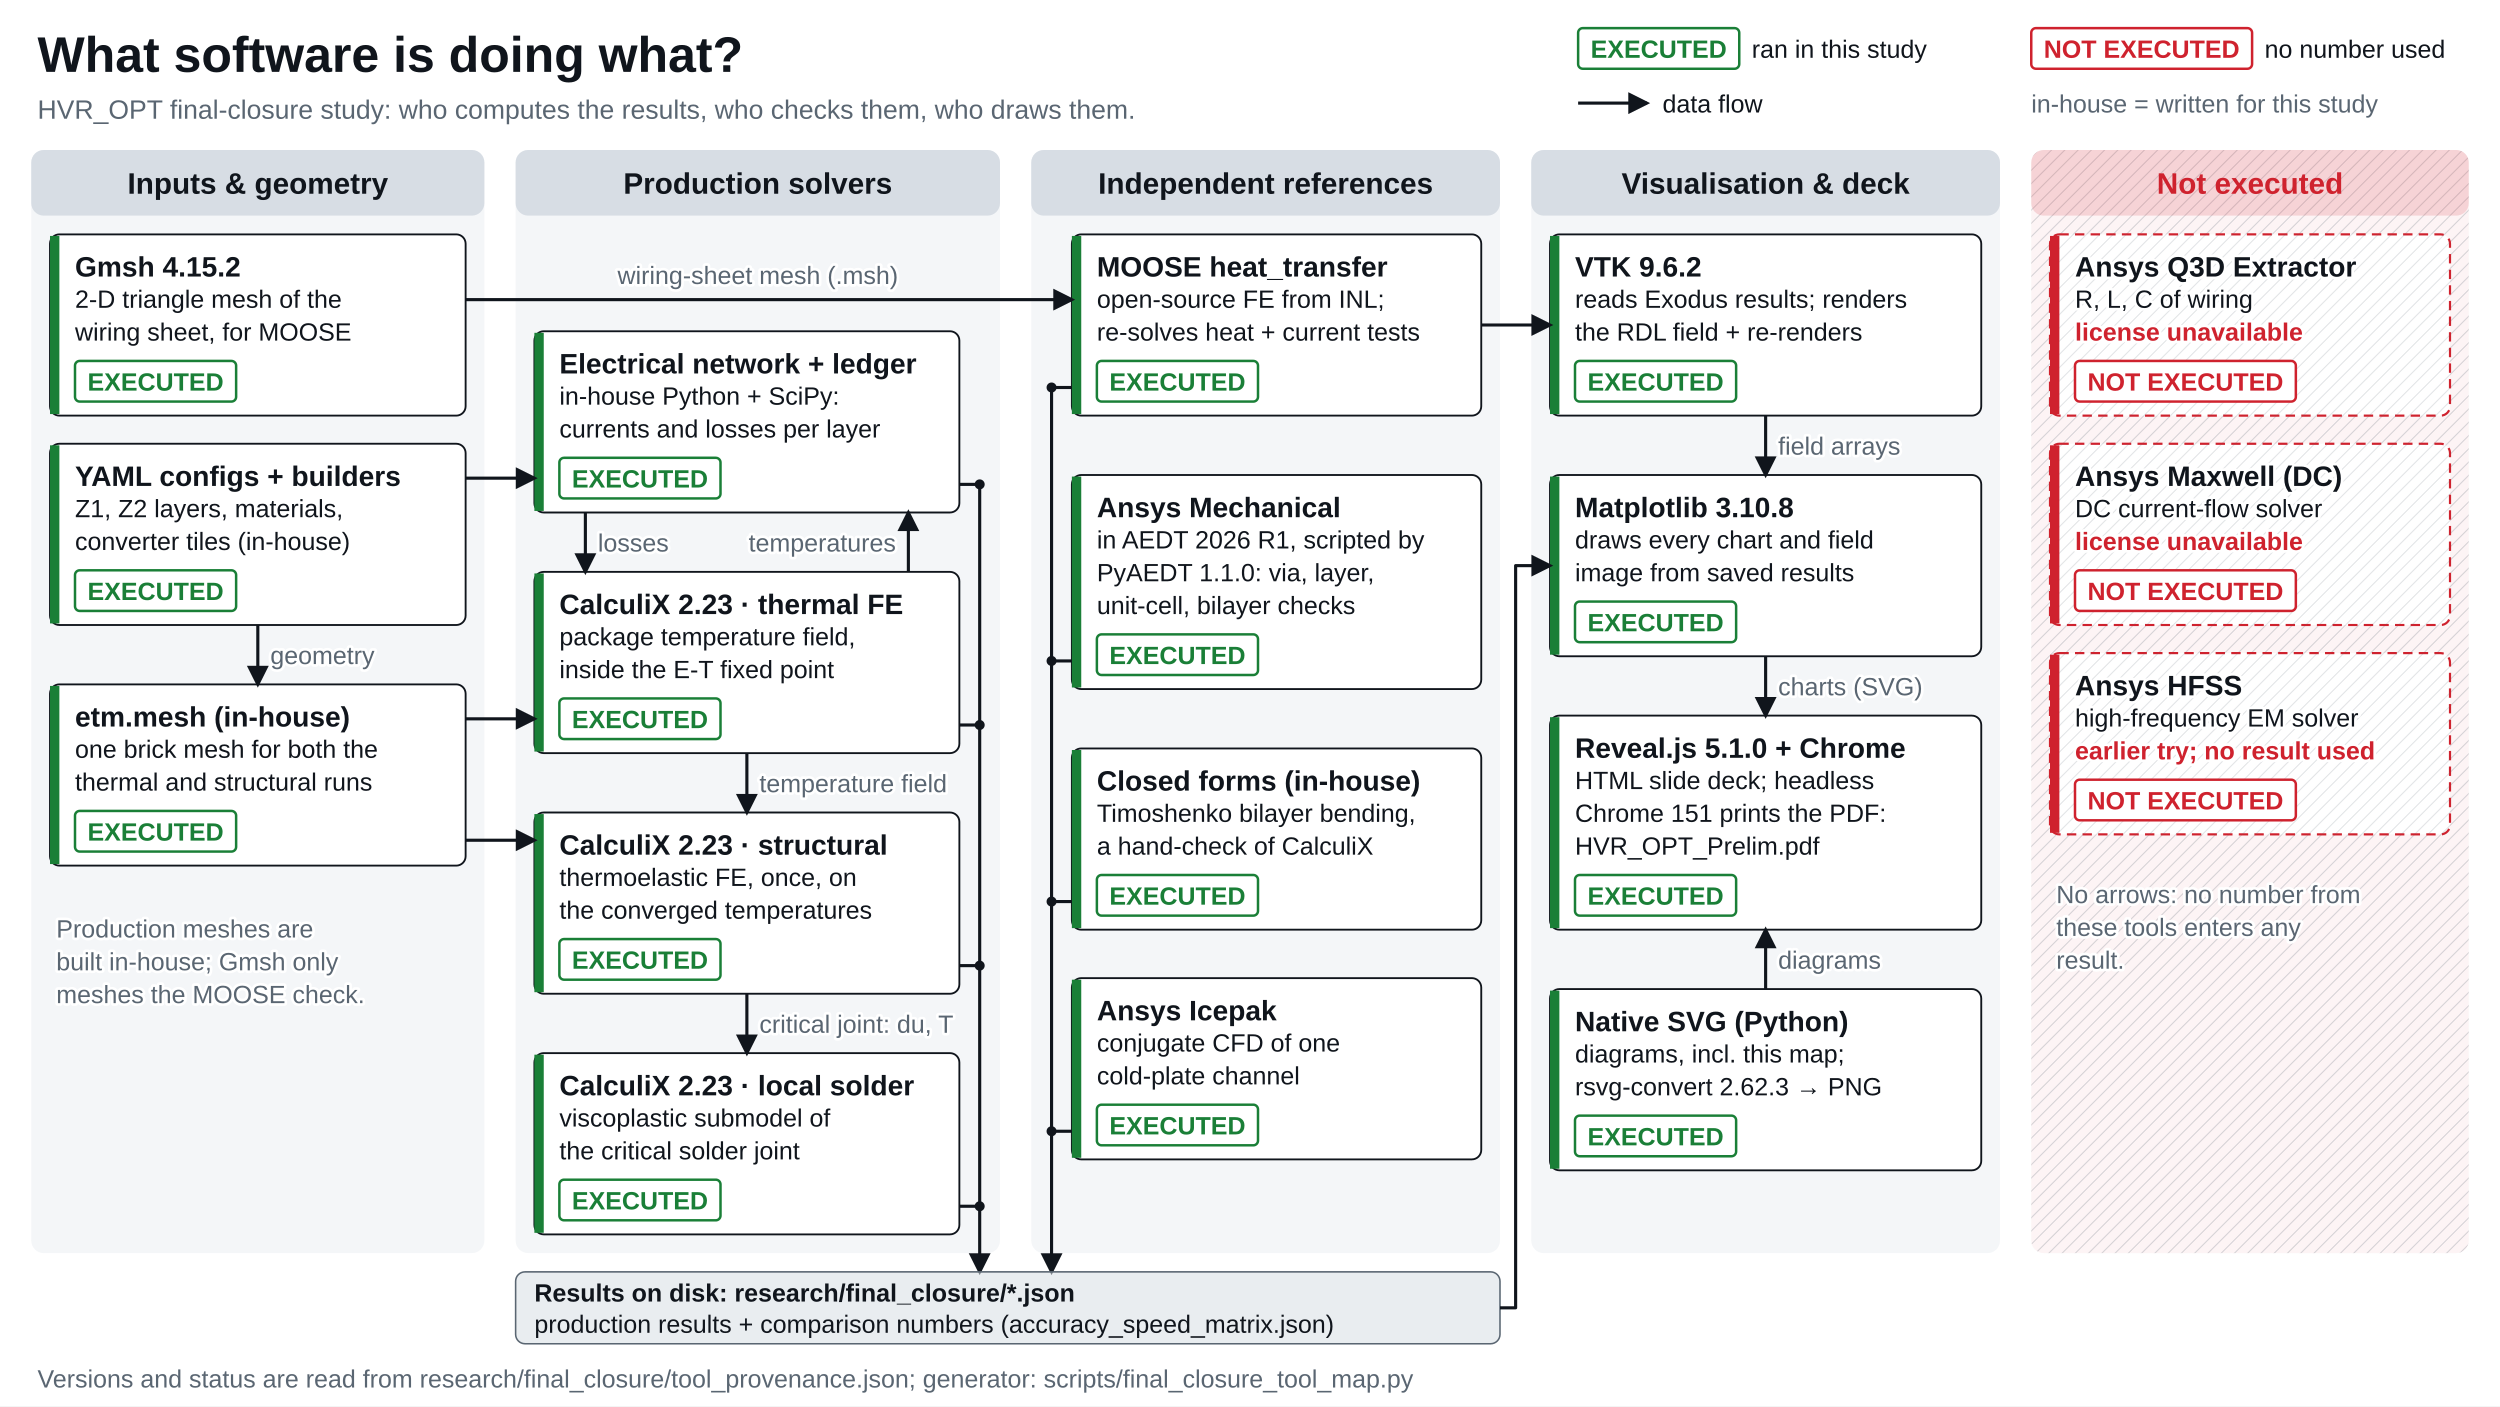
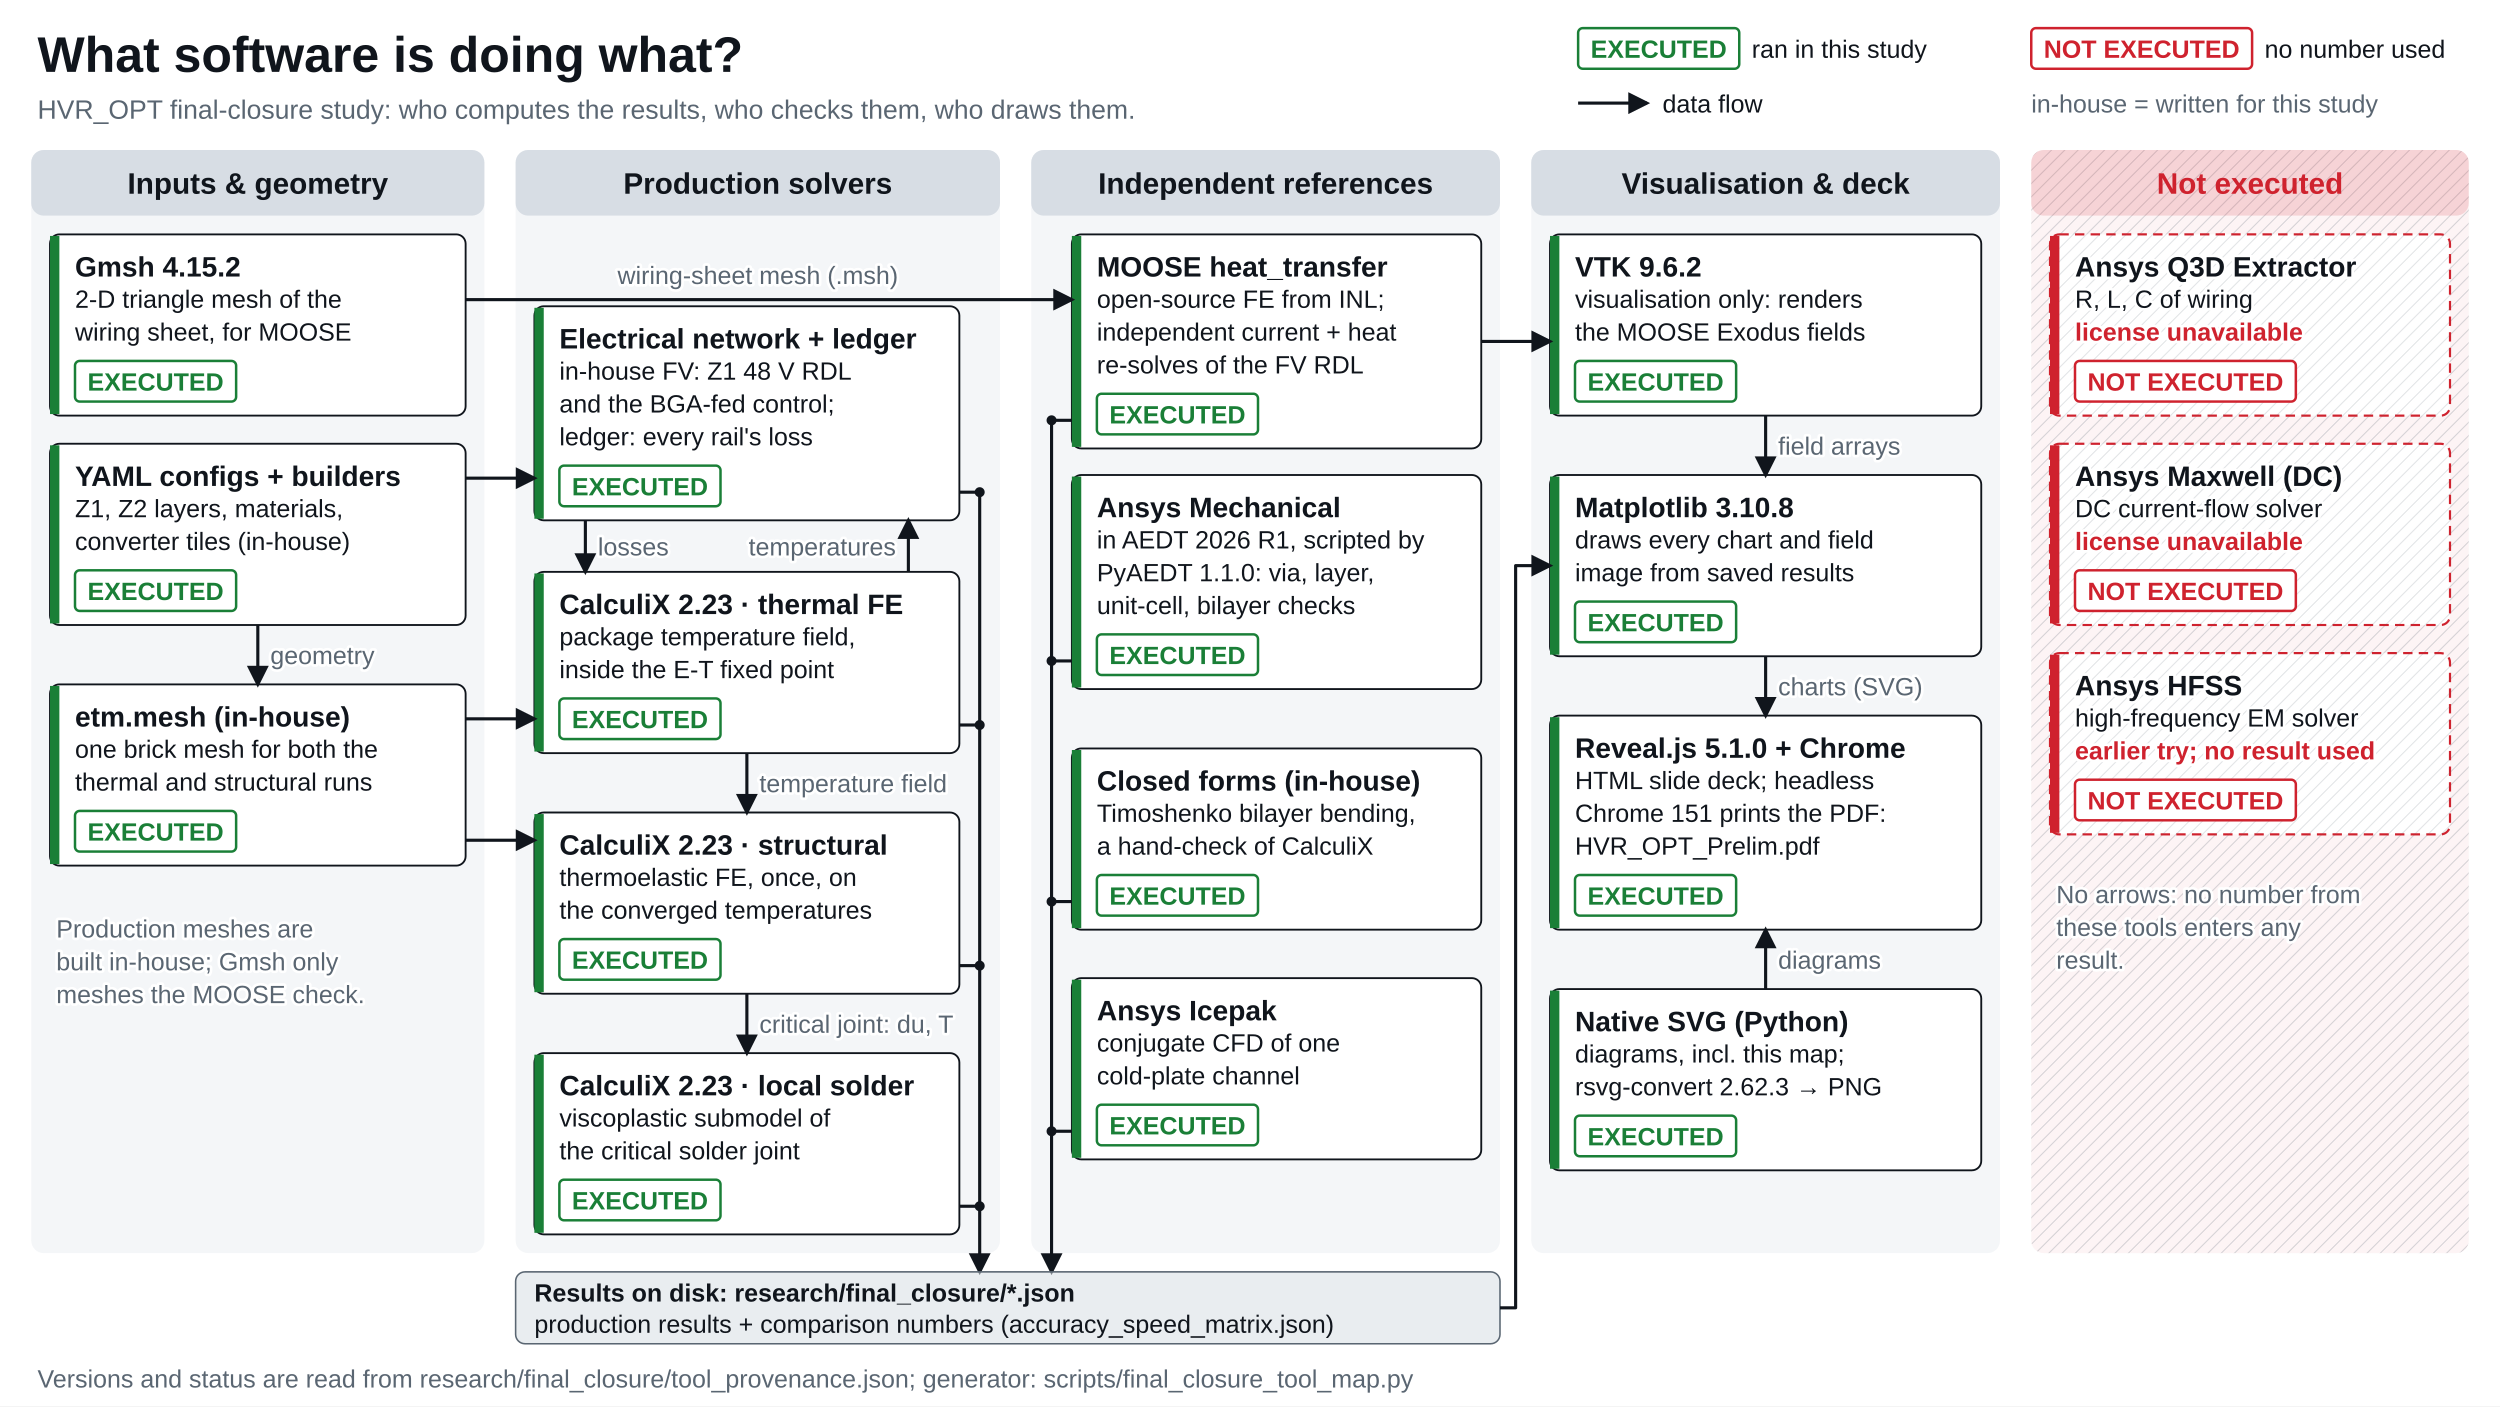
<svg xmlns="http://www.w3.org/2000/svg" width="1600" height="900" viewBox="0 0 1600 900" font-family="'Source Sans 3', 'Segoe UI', Arial, Helvetica, sans-serif">
  <defs>
    <marker id="a48" viewBox="0 0 10 10" refX="8.5" refY="5" markerWidth="7" markerHeight="7" orient="auto">
      <path d="M0,0 L10,5 L0,10 z" fill="#e36209" />
    </marker>
    <marker id="a1v" viewBox="0 0 10 10" refX="8.5" refY="5" markerWidth="7" markerHeight="7" orient="auto">
      <path d="M0,0 L10,5 L0,10 z" fill="#8250df" />
    </marker>
    <marker id="aret" viewBox="0 0 10 10" refX="8.5" refY="5" markerWidth="7" markerHeight="7" orient="auto">
      <path d="M0,0 L10,5 L0,10 z" fill="#3d464f" />
    </marker>
    <marker id="aink" viewBox="0 0 10 10" refX="8.5" refY="5" markerWidth="7" markerHeight="7" orient="auto">
      <path d="M0,0 L10,5 L0,10 z" fill="#10151c" />
    </marker>
    <marker id="amuted" viewBox="0 0 10 10" refX="8.5" refY="5" markerWidth="7" markerHeight="7" orient="auto">
      <path d="M0,0 L10,5 L0,10 z" fill="#5a6672" />
    </marker>
    <pattern id="hatch" width="6" height="6" patternUnits="userSpaceOnUse" patternTransform="rotate(45)">
      <line x1="0" y1="0" x2="0" y2="6" stroke="#5a6672" stroke-width="1" />
    </pattern>
  </defs>
  <rect width="1600" height="900" fill="#ffffff" />
  <g font-family="''Source Sans 3'', ''Segoe UI'', Arial, Helvetica, sans-serif">
    <text x="24.00" y="46.00" font-size="32" text-anchor="start" font-weight="bold" fill="none" stroke="#ffffff" stroke-width="3.5" stroke-linejoin="round">What software is doing what?</text>
    <text x="24.00" y="46.00" font-size="32" text-anchor="start" font-weight="bold" fill="#10151c">What software is doing what?</text>
    <text x="24.00" y="76.00" font-size="17" text-anchor="start" font-weight="normal" fill="none" stroke="#ffffff" stroke-width="3.5" stroke-linejoin="round">HVR_OPT final-closure study: who computes the results, who checks them, who draws them.</text>
    <text x="24.00" y="76.00" font-size="17" text-anchor="start" font-weight="normal" fill="#5a6672">HVR_OPT final-closure study: who computes the results, who checks them, who draws them.</text>
    <rect x="1010.00" y="18.00" width="103.12" height="26.00" fill="#fff" stroke="#1a7f37" stroke-width="1.6" rx="3" />
    <text x="1018.00" y="37.00" font-size="16" text-anchor="start" font-weight="bold" fill="#1a7f37">EXECUTED</text>
    <text x="1121.12" y="37.00" font-size="16" text-anchor="start" font-weight="normal" fill="none" stroke="#ffffff" stroke-width="3.5" stroke-linejoin="round">ran in this study</text>
    <text x="1121.12" y="37.00" font-size="16" text-anchor="start" font-weight="normal" fill="#10151c">ran in this study</text>
    <rect x="1300.00" y="18.00" width="141.34" height="26.00" fill="#fff" stroke="#cf222e" stroke-width="1.6" rx="3" />
    <text x="1308.00" y="37.00" font-size="16" text-anchor="start" font-weight="bold" fill="#cf222e">NOT EXECUTED</text>
    <text x="1449.34" y="37.00" font-size="16" text-anchor="start" font-weight="normal" fill="none" stroke="#ffffff" stroke-width="3.5" stroke-linejoin="round">no number used</text>
    <text x="1449.34" y="37.00" font-size="16" text-anchor="start" font-weight="normal" fill="#10151c">no number used</text>
    <polyline points="1010.00,66.00 1054.00,66.00" fill="none" stroke="#10151c" stroke-width="2.0" marker-end="url(#aink)" stroke-linejoin="round" />
    <text x="1064.00" y="72.00" font-size="16" text-anchor="start" font-weight="normal" fill="none" stroke="#ffffff" stroke-width="3.5" stroke-linejoin="round">data flow</text>
    <text x="1064.00" y="72.00" font-size="16" text-anchor="start" font-weight="normal" fill="#10151c">data flow</text>
    <text x="1300.00" y="72.00" font-size="16" text-anchor="start" font-weight="normal" fill="none" stroke="#ffffff" stroke-width="3.5" stroke-linejoin="round">in-house = written for this study</text>
    <text x="1300.00" y="72.00" font-size="16" text-anchor="start" font-weight="normal" fill="#5a6672">in-house = written for this study</text>
    <rect x="20.00" y="96.00" width="290.00" height="706.00" fill="#d7dde4" stroke="none" stroke-width="0" rx="8" fill-opacity="0.28" />
    <rect x="20.00" y="96.00" width="290.00" height="42.00" fill="#d7dde4" stroke="none" stroke-width="0" rx="8" fill-opacity="1" />
    <text x="165.00" y="124.00" font-size="19" text-anchor="middle" font-weight="bold" fill="#10151c">Inputs &amp; geometry</text>
    <rect x="330.00" y="96.00" width="310.00" height="706.00" fill="#d7dde4" stroke="none" stroke-width="0" rx="8" fill-opacity="0.28" />
    <rect x="330.00" y="96.00" width="310.00" height="42.00" fill="#d7dde4" stroke="none" stroke-width="0" rx="8" fill-opacity="1" />
    <text x="485.00" y="124.00" font-size="19" text-anchor="middle" font-weight="bold" fill="#10151c">Production solvers</text>
    <rect x="660.00" y="96.00" width="300.00" height="706.00" fill="#d7dde4" stroke="none" stroke-width="0" rx="8" fill-opacity="0.28" />
    <rect x="660.00" y="96.00" width="300.00" height="42.00" fill="#d7dde4" stroke="none" stroke-width="0" rx="8" fill-opacity="1" />
    <text x="810.00" y="124.00" font-size="19" text-anchor="middle" font-weight="bold" fill="#10151c">Independent references</text>
    <rect x="980.00" y="96.00" width="300.00" height="706.00" fill="#d7dde4" stroke="none" stroke-width="0" rx="8" fill-opacity="0.28" />
    <rect x="980.00" y="96.00" width="300.00" height="42.00" fill="#d7dde4" stroke="none" stroke-width="0" rx="8" fill-opacity="1" />
    <text x="1130.00" y="124.00" font-size="19" text-anchor="middle" font-weight="bold" fill="#10151c">Visualisation &amp; deck</text>
    <rect x="1300.00" y="96.00" width="280.00" height="706.00" fill="#cf222e" stroke="none" stroke-width="0" rx="8" fill-opacity="0.05" />
    <rect x="1300.00" y="96.00" width="280.00" height="706.00" fill="url(#hatch)" stroke="none" stroke-width="0" rx="8" opacity="0.30" />
    <rect x="1300.00" y="96.00" width="280.00" height="42.00" fill="#cf222e" stroke="none" stroke-width="0" rx="8" fill-opacity="0.16" />
    <text x="1440.00" y="124.00" font-size="19" text-anchor="middle" font-weight="bold" fill="#cf222e">Not executed</text>
    <text x="36.00" y="600.00" font-size="16" text-anchor="start" font-weight="normal" fill="none" stroke="#ffffff" stroke-width="3.5" stroke-linejoin="round">Production meshes are</text>
    <text x="36.00" y="600.00" font-size="16" text-anchor="start" font-weight="normal" fill="#5a6672">Production meshes are</text>
    <text x="36.00" y="621.00" font-size="16" text-anchor="start" font-weight="normal" fill="none" stroke="#ffffff" stroke-width="3.5" stroke-linejoin="round">built in-house; Gmsh only</text>
    <text x="36.00" y="621.00" font-size="16" text-anchor="start" font-weight="normal" fill="#5a6672">built in-house; Gmsh only</text>
    <text x="36.00" y="642.00" font-size="16" text-anchor="start" font-weight="normal" fill="none" stroke="#ffffff" stroke-width="3.5" stroke-linejoin="round">meshes the MOOSE check.</text>
    <text x="36.00" y="642.00" font-size="16" text-anchor="start" font-weight="normal" fill="#5a6672">meshes the MOOSE check.</text>
    <text x="1316.00" y="578.00" font-size="16" text-anchor="start" font-weight="normal" fill="none" stroke="#ffffff" stroke-width="3.5" stroke-linejoin="round">No arrows: no number from</text>
    <text x="1316.00" y="578.00" font-size="16" text-anchor="start" font-weight="normal" fill="#5a6672">No arrows: no number from</text>
    <text x="1316.00" y="599.00" font-size="16" text-anchor="start" font-weight="normal" fill="none" stroke="#ffffff" stroke-width="3.5" stroke-linejoin="round">these tools enters any</text>
    <text x="1316.00" y="599.00" font-size="16" text-anchor="start" font-weight="normal" fill="#5a6672">these tools enters any</text>
    <text x="1316.00" y="620.00" font-size="16" text-anchor="start" font-weight="normal" fill="none" stroke="#ffffff" stroke-width="3.5" stroke-linejoin="round">result.</text>
    <text x="1316.00" y="620.00" font-size="16" text-anchor="start" font-weight="normal" fill="#5a6672">result.</text>
    <rect x="32.00" y="150.00" width="266.00" height="116.00" fill="#fff" stroke="#10151c" stroke-width="1.2" rx="6" />
    <rect x="32.00" y="151.00" width="6.00" height="114.00" fill="#1a7f37" stroke="none" stroke-width="0" />
    <text x="48.00" y="177.00" font-size="18" text-anchor="start" font-weight="bold" fill="none" stroke="#ffffff" stroke-width="3.5" stroke-linejoin="round">Gmsh 4.15.2</text>
    <text x="48.00" y="177.00" font-size="18" text-anchor="start" font-weight="bold" fill="#10151c">Gmsh 4.15.2</text>
    <text x="48.00" y="197.00" font-size="16" text-anchor="start" font-weight="normal" fill="none" stroke="#ffffff" stroke-width="3.5" stroke-linejoin="round">2-D triangle mesh of the</text>
    <text x="48.00" y="197.00" font-size="16" text-anchor="start" font-weight="normal" fill="#10151c">2-D triangle mesh of the</text>
    <text x="48.00" y="218.00" font-size="16" text-anchor="start" font-weight="normal" fill="none" stroke="#ffffff" stroke-width="3.5" stroke-linejoin="round">wiring sheet, for MOOSE</text>
    <text x="48.00" y="218.00" font-size="16" text-anchor="start" font-weight="normal" fill="#10151c">wiring sheet, for MOOSE</text>
    <rect x="48.00" y="231.00" width="103.12" height="26.00" fill="#fff" stroke="#1a7f37" stroke-width="1.6" rx="3" />
    <text x="56.00" y="250.00" font-size="16" text-anchor="start" font-weight="bold" fill="#1a7f37">EXECUTED</text>
    <rect x="32.00" y="284.00" width="266.00" height="116.00" fill="#fff" stroke="#10151c" stroke-width="1.2" rx="6" />
    <rect x="32.00" y="285.00" width="6.00" height="114.00" fill="#1a7f37" stroke="none" stroke-width="0" />
    <text x="48.00" y="311.00" font-size="18" text-anchor="start" font-weight="bold" fill="none" stroke="#ffffff" stroke-width="3.5" stroke-linejoin="round">YAML configs + builders</text>
    <text x="48.00" y="311.00" font-size="18" text-anchor="start" font-weight="bold" fill="#10151c">YAML configs + builders</text>
    <text x="48.00" y="331.00" font-size="16" text-anchor="start" font-weight="normal" fill="none" stroke="#ffffff" stroke-width="3.5" stroke-linejoin="round">Z1, Z2 layers, materials,</text>
    <text x="48.00" y="331.00" font-size="16" text-anchor="start" font-weight="normal" fill="#10151c">Z1, Z2 layers, materials,</text>
    <text x="48.00" y="352.00" font-size="16" text-anchor="start" font-weight="normal" fill="none" stroke="#ffffff" stroke-width="3.5" stroke-linejoin="round">converter tiles (in-house)</text>
    <text x="48.00" y="352.00" font-size="16" text-anchor="start" font-weight="normal" fill="#10151c">converter tiles (in-house)</text>
    <rect x="48.00" y="365.00" width="103.12" height="26.00" fill="#fff" stroke="#1a7f37" stroke-width="1.6" rx="3" />
    <text x="56.00" y="384.00" font-size="16" text-anchor="start" font-weight="bold" fill="#1a7f37">EXECUTED</text>
    <rect x="32.00" y="438.00" width="266.00" height="116.00" fill="#fff" stroke="#10151c" stroke-width="1.2" rx="6" />
    <rect x="32.00" y="439.00" width="6.00" height="114.00" fill="#1a7f37" stroke="none" stroke-width="0" />
    <text x="48.00" y="465.00" font-size="18" text-anchor="start" font-weight="bold" fill="none" stroke="#ffffff" stroke-width="3.5" stroke-linejoin="round">etm.mesh (in-house)</text>
    <text x="48.00" y="465.00" font-size="18" text-anchor="start" font-weight="bold" fill="#10151c">etm.mesh (in-house)</text>
    <text x="48.00" y="485.00" font-size="16" text-anchor="start" font-weight="normal" fill="none" stroke="#ffffff" stroke-width="3.5" stroke-linejoin="round">one brick mesh for both the</text>
    <text x="48.00" y="485.00" font-size="16" text-anchor="start" font-weight="normal" fill="#10151c">one brick mesh for both the</text>
    <text x="48.00" y="506.00" font-size="16" text-anchor="start" font-weight="normal" fill="none" stroke="#ffffff" stroke-width="3.5" stroke-linejoin="round">thermal and structural runs</text>
    <text x="48.00" y="506.00" font-size="16" text-anchor="start" font-weight="normal" fill="#10151c">thermal and structural runs</text>
    <rect x="48.00" y="519.00" width="103.12" height="26.00" fill="#fff" stroke="#1a7f37" stroke-width="1.6" rx="3" />
    <text x="56.00" y="538.00" font-size="16" text-anchor="start" font-weight="bold" fill="#1a7f37">EXECUTED</text>
-     <rect x="342.00" y="212.00" width="272.00" height="116.00" fill="#fff" stroke="#10151c" stroke-width="1.2" rx="6" />
-     <rect x="342.00" y="213.00" width="6.00" height="114.00" fill="#1a7f37" stroke="none" stroke-width="0" />
-     <text x="358.00" y="239.00" font-size="18" text-anchor="start" font-weight="bold" fill="none" stroke="#ffffff" stroke-width="3.5" stroke-linejoin="round">Electrical network + ledger</text>
-     <text x="358.00" y="239.00" font-size="18" text-anchor="start" font-weight="bold" fill="#10151c">Electrical network + ledger</text>
-     <text x="358.00" y="259.00" font-size="16" text-anchor="start" font-weight="normal" fill="none" stroke="#ffffff" stroke-width="3.5" stroke-linejoin="round">in-house Python + SciPy:</text>
-     <text x="358.00" y="259.00" font-size="16" text-anchor="start" font-weight="normal" fill="#10151c">in-house Python + SciPy:</text>
-     <text x="358.00" y="280.00" font-size="16" text-anchor="start" font-weight="normal" fill="none" stroke="#ffffff" stroke-width="3.5" stroke-linejoin="round">currents and losses per layer</text>
-     <text x="358.00" y="280.00" font-size="16" text-anchor="start" font-weight="normal" fill="#10151c">currents and losses per layer</text>
-     <rect x="358.00" y="293.00" width="103.12" height="26.00" fill="#fff" stroke="#1a7f37" stroke-width="1.6" rx="3" />
-     <text x="366.00" y="312.00" font-size="16" text-anchor="start" font-weight="bold" fill="#1a7f37">EXECUTED</text>
+     <rect x="342.00" y="196.00" width="272.00" height="137.00" fill="#fff" stroke="#10151c" stroke-width="1.2" rx="6" />
+     <rect x="342.00" y="197.00" width="6.00" height="135.00" fill="#1a7f37" stroke="none" stroke-width="0" />
+     <text x="358.00" y="223.00" font-size="18" text-anchor="start" font-weight="bold" fill="none" stroke="#ffffff" stroke-width="3.5" stroke-linejoin="round">Electrical network + ledger</text>
+     <text x="358.00" y="223.00" font-size="18" text-anchor="start" font-weight="bold" fill="#10151c">Electrical network + ledger</text>
+     <text x="358.00" y="243.00" font-size="16" text-anchor="start" font-weight="normal" fill="none" stroke="#ffffff" stroke-width="3.5" stroke-linejoin="round">in-house FV: Z1 48 V RDL</text>
+     <text x="358.00" y="243.00" font-size="16" text-anchor="start" font-weight="normal" fill="#10151c">in-house FV: Z1 48 V RDL</text>
+     <text x="358.00" y="264.00" font-size="16" text-anchor="start" font-weight="normal" fill="none" stroke="#ffffff" stroke-width="3.5" stroke-linejoin="round">and the BGA-fed control;</text>
+     <text x="358.00" y="264.00" font-size="16" text-anchor="start" font-weight="normal" fill="#10151c">and the BGA-fed control;</text>
+     <text x="358.00" y="285.00" font-size="16" text-anchor="start" font-weight="normal" fill="none" stroke="#ffffff" stroke-width="3.5" stroke-linejoin="round">ledger: every rail's loss</text>
+     <text x="358.00" y="285.00" font-size="16" text-anchor="start" font-weight="normal" fill="#10151c">ledger: every rail's loss</text>
+     <rect x="358.00" y="298.00" width="103.12" height="26.00" fill="#fff" stroke="#1a7f37" stroke-width="1.6" rx="3" />
+     <text x="366.00" y="317.00" font-size="16" text-anchor="start" font-weight="bold" fill="#1a7f37">EXECUTED</text>
    <rect x="342.00" y="366.00" width="272.00" height="116.00" fill="#fff" stroke="#10151c" stroke-width="1.2" rx="6" />
    <rect x="342.00" y="367.00" width="6.00" height="114.00" fill="#1a7f37" stroke="none" stroke-width="0" />
    <text x="358.00" y="393.00" font-size="18" text-anchor="start" font-weight="bold" fill="none" stroke="#ffffff" stroke-width="3.5" stroke-linejoin="round">CalculiX 2.23 · thermal FE</text>
    <text x="358.00" y="393.00" font-size="18" text-anchor="start" font-weight="bold" fill="#10151c">CalculiX 2.23 · thermal FE</text>
    <text x="358.00" y="413.00" font-size="16" text-anchor="start" font-weight="normal" fill="none" stroke="#ffffff" stroke-width="3.5" stroke-linejoin="round">package temperature field,</text>
    <text x="358.00" y="413.00" font-size="16" text-anchor="start" font-weight="normal" fill="#10151c">package temperature field,</text>
    <text x="358.00" y="434.00" font-size="16" text-anchor="start" font-weight="normal" fill="none" stroke="#ffffff" stroke-width="3.5" stroke-linejoin="round">inside the E-T fixed point</text>
    <text x="358.00" y="434.00" font-size="16" text-anchor="start" font-weight="normal" fill="#10151c">inside the E-T fixed point</text>
    <rect x="358.00" y="447.00" width="103.12" height="26.00" fill="#fff" stroke="#1a7f37" stroke-width="1.6" rx="3" />
    <text x="366.00" y="466.00" font-size="16" text-anchor="start" font-weight="bold" fill="#1a7f37">EXECUTED</text>
    <rect x="342.00" y="520.00" width="272.00" height="116.00" fill="#fff" stroke="#10151c" stroke-width="1.2" rx="6" />
    <rect x="342.00" y="521.00" width="6.00" height="114.00" fill="#1a7f37" stroke="none" stroke-width="0" />
    <text x="358.00" y="547.00" font-size="18" text-anchor="start" font-weight="bold" fill="none" stroke="#ffffff" stroke-width="3.5" stroke-linejoin="round">CalculiX 2.23 · structural</text>
    <text x="358.00" y="547.00" font-size="18" text-anchor="start" font-weight="bold" fill="#10151c">CalculiX 2.23 · structural</text>
    <text x="358.00" y="567.00" font-size="16" text-anchor="start" font-weight="normal" fill="none" stroke="#ffffff" stroke-width="3.5" stroke-linejoin="round">thermoelastic FE, once, on</text>
    <text x="358.00" y="567.00" font-size="16" text-anchor="start" font-weight="normal" fill="#10151c">thermoelastic FE, once, on</text>
    <text x="358.00" y="588.00" font-size="16" text-anchor="start" font-weight="normal" fill="none" stroke="#ffffff" stroke-width="3.5" stroke-linejoin="round">the converged temperatures</text>
    <text x="358.00" y="588.00" font-size="16" text-anchor="start" font-weight="normal" fill="#10151c">the converged temperatures</text>
    <rect x="358.00" y="601.00" width="103.12" height="26.00" fill="#fff" stroke="#1a7f37" stroke-width="1.6" rx="3" />
    <text x="366.00" y="620.00" font-size="16" text-anchor="start" font-weight="bold" fill="#1a7f37">EXECUTED</text>
    <rect x="342.00" y="674.00" width="272.00" height="116.00" fill="#fff" stroke="#10151c" stroke-width="1.2" rx="6" />
    <rect x="342.00" y="675.00" width="6.00" height="114.00" fill="#1a7f37" stroke="none" stroke-width="0" />
    <text x="358.00" y="701.00" font-size="18" text-anchor="start" font-weight="bold" fill="none" stroke="#ffffff" stroke-width="3.5" stroke-linejoin="round">CalculiX 2.23 · local solder</text>
    <text x="358.00" y="701.00" font-size="18" text-anchor="start" font-weight="bold" fill="#10151c">CalculiX 2.23 · local solder</text>
    <text x="358.00" y="721.00" font-size="16" text-anchor="start" font-weight="normal" fill="none" stroke="#ffffff" stroke-width="3.5" stroke-linejoin="round">viscoplastic submodel of</text>
    <text x="358.00" y="721.00" font-size="16" text-anchor="start" font-weight="normal" fill="#10151c">viscoplastic submodel of</text>
    <text x="358.00" y="742.00" font-size="16" text-anchor="start" font-weight="normal" fill="none" stroke="#ffffff" stroke-width="3.5" stroke-linejoin="round">the critical solder joint</text>
    <text x="358.00" y="742.00" font-size="16" text-anchor="start" font-weight="normal" fill="#10151c">the critical solder joint</text>
    <rect x="358.00" y="755.00" width="103.12" height="26.00" fill="#fff" stroke="#1a7f37" stroke-width="1.6" rx="3" />
    <text x="366.00" y="774.00" font-size="16" text-anchor="start" font-weight="bold" fill="#1a7f37">EXECUTED</text>
-     <rect x="686.00" y="150.00" width="262.00" height="116.00" fill="#fff" stroke="#10151c" stroke-width="1.2" rx="6" />
-     <rect x="686.00" y="151.00" width="6.00" height="114.00" fill="#1a7f37" stroke="none" stroke-width="0" />
+     <rect x="686.00" y="150.00" width="262.00" height="137.00" fill="#fff" stroke="#10151c" stroke-width="1.2" rx="6" />
+     <rect x="686.00" y="151.00" width="6.00" height="135.00" fill="#1a7f37" stroke="none" stroke-width="0" />
    <text x="702.00" y="177.00" font-size="18" text-anchor="start" font-weight="bold" fill="none" stroke="#ffffff" stroke-width="3.5" stroke-linejoin="round">MOOSE heat_transfer</text>
    <text x="702.00" y="177.00" font-size="18" text-anchor="start" font-weight="bold" fill="#10151c">MOOSE heat_transfer</text>
    <text x="702.00" y="197.00" font-size="16" text-anchor="start" font-weight="normal" fill="none" stroke="#ffffff" stroke-width="3.5" stroke-linejoin="round">open-source FE from INL;</text>
    <text x="702.00" y="197.00" font-size="16" text-anchor="start" font-weight="normal" fill="#10151c">open-source FE from INL;</text>
-     <text x="702.00" y="218.00" font-size="16" text-anchor="start" font-weight="normal" fill="none" stroke="#ffffff" stroke-width="3.5" stroke-linejoin="round">re-solves heat + current tests</text>
-     <text x="702.00" y="218.00" font-size="16" text-anchor="start" font-weight="normal" fill="#10151c">re-solves heat + current tests</text>
-     <rect x="702.00" y="231.00" width="103.12" height="26.00" fill="#fff" stroke="#1a7f37" stroke-width="1.6" rx="3" />
-     <text x="710.00" y="250.00" font-size="16" text-anchor="start" font-weight="bold" fill="#1a7f37">EXECUTED</text>
+     <text x="702.00" y="218.00" font-size="16" text-anchor="start" font-weight="normal" fill="none" stroke="#ffffff" stroke-width="3.5" stroke-linejoin="round">independent current + heat</text>
+     <text x="702.00" y="218.00" font-size="16" text-anchor="start" font-weight="normal" fill="#10151c">independent current + heat</text>
+     <text x="702.00" y="239.00" font-size="16" text-anchor="start" font-weight="normal" fill="none" stroke="#ffffff" stroke-width="3.5" stroke-linejoin="round">re-solves of the FV RDL</text>
+     <text x="702.00" y="239.00" font-size="16" text-anchor="start" font-weight="normal" fill="#10151c">re-solves of the FV RDL</text>
+     <rect x="702.00" y="252.00" width="103.12" height="26.00" fill="#fff" stroke="#1a7f37" stroke-width="1.6" rx="3" />
+     <text x="710.00" y="271.00" font-size="16" text-anchor="start" font-weight="bold" fill="#1a7f37">EXECUTED</text>
    <rect x="686.00" y="304.00" width="262.00" height="137.00" fill="#fff" stroke="#10151c" stroke-width="1.2" rx="6" />
    <rect x="686.00" y="305.00" width="6.00" height="135.00" fill="#1a7f37" stroke="none" stroke-width="0" />
    <text x="702.00" y="331.00" font-size="18" text-anchor="start" font-weight="bold" fill="none" stroke="#ffffff" stroke-width="3.5" stroke-linejoin="round">Ansys Mechanical</text>
    <text x="702.00" y="331.00" font-size="18" text-anchor="start" font-weight="bold" fill="#10151c">Ansys Mechanical</text>
    <text x="702.00" y="351.00" font-size="16" text-anchor="start" font-weight="normal" fill="none" stroke="#ffffff" stroke-width="3.5" stroke-linejoin="round">in AEDT 2026 R1, scripted by</text>
    <text x="702.00" y="351.00" font-size="16" text-anchor="start" font-weight="normal" fill="#10151c">in AEDT 2026 R1, scripted by</text>
    <text x="702.00" y="372.00" font-size="16" text-anchor="start" font-weight="normal" fill="none" stroke="#ffffff" stroke-width="3.5" stroke-linejoin="round">PyAEDT 1.1.0: via, layer,</text>
    <text x="702.00" y="372.00" font-size="16" text-anchor="start" font-weight="normal" fill="#10151c">PyAEDT 1.1.0: via, layer,</text>
    <text x="702.00" y="393.00" font-size="16" text-anchor="start" font-weight="normal" fill="none" stroke="#ffffff" stroke-width="3.5" stroke-linejoin="round">unit-cell, bilayer checks</text>
    <text x="702.00" y="393.00" font-size="16" text-anchor="start" font-weight="normal" fill="#10151c">unit-cell, bilayer checks</text>
    <rect x="702.00" y="406.00" width="103.12" height="26.00" fill="#fff" stroke="#1a7f37" stroke-width="1.6" rx="3" />
    <text x="710.00" y="425.00" font-size="16" text-anchor="start" font-weight="bold" fill="#1a7f37">EXECUTED</text>
    <rect x="686.00" y="479.00" width="262.00" height="116.00" fill="#fff" stroke="#10151c" stroke-width="1.2" rx="6" />
    <rect x="686.00" y="480.00" width="6.00" height="114.00" fill="#1a7f37" stroke="none" stroke-width="0" />
    <text x="702.00" y="506.00" font-size="18" text-anchor="start" font-weight="bold" fill="none" stroke="#ffffff" stroke-width="3.5" stroke-linejoin="round">Closed forms (in-house)</text>
    <text x="702.00" y="506.00" font-size="18" text-anchor="start" font-weight="bold" fill="#10151c">Closed forms (in-house)</text>
    <text x="702.00" y="526.00" font-size="16" text-anchor="start" font-weight="normal" fill="none" stroke="#ffffff" stroke-width="3.5" stroke-linejoin="round">Timoshenko bilayer bending,</text>
    <text x="702.00" y="526.00" font-size="16" text-anchor="start" font-weight="normal" fill="#10151c">Timoshenko bilayer bending,</text>
    <text x="702.00" y="547.00" font-size="16" text-anchor="start" font-weight="normal" fill="none" stroke="#ffffff" stroke-width="3.5" stroke-linejoin="round">a hand-check of CalculiX</text>
    <text x="702.00" y="547.00" font-size="16" text-anchor="start" font-weight="normal" fill="#10151c">a hand-check of CalculiX</text>
    <rect x="702.00" y="560.00" width="103.12" height="26.00" fill="#fff" stroke="#1a7f37" stroke-width="1.6" rx="3" />
    <text x="710.00" y="579.00" font-size="16" text-anchor="start" font-weight="bold" fill="#1a7f37">EXECUTED</text>
    <rect x="992.00" y="150.00" width="276.00" height="116.00" fill="#fff" stroke="#10151c" stroke-width="1.2" rx="6" />
    <rect x="992.00" y="151.00" width="6.00" height="114.00" fill="#1a7f37" stroke="none" stroke-width="0" />
    <text x="1008.00" y="177.00" font-size="18" text-anchor="start" font-weight="bold" fill="none" stroke="#ffffff" stroke-width="3.5" stroke-linejoin="round">VTK 9.6.2</text>
    <text x="1008.00" y="177.00" font-size="18" text-anchor="start" font-weight="bold" fill="#10151c">VTK 9.6.2</text>
-     <text x="1008.00" y="197.00" font-size="16" text-anchor="start" font-weight="normal" fill="none" stroke="#ffffff" stroke-width="3.5" stroke-linejoin="round">reads Exodus results; renders</text>
-     <text x="1008.00" y="197.00" font-size="16" text-anchor="start" font-weight="normal" fill="#10151c">reads Exodus results; renders</text>
-     <text x="1008.00" y="218.00" font-size="16" text-anchor="start" font-weight="normal" fill="none" stroke="#ffffff" stroke-width="3.5" stroke-linejoin="round">the RDL field + re-renders</text>
-     <text x="1008.00" y="218.00" font-size="16" text-anchor="start" font-weight="normal" fill="#10151c">the RDL field + re-renders</text>
+     <text x="1008.00" y="197.00" font-size="16" text-anchor="start" font-weight="normal" fill="none" stroke="#ffffff" stroke-width="3.5" stroke-linejoin="round">visualisation only: renders</text>
+     <text x="1008.00" y="197.00" font-size="16" text-anchor="start" font-weight="normal" fill="#10151c">visualisation only: renders</text>
+     <text x="1008.00" y="218.00" font-size="16" text-anchor="start" font-weight="normal" fill="none" stroke="#ffffff" stroke-width="3.5" stroke-linejoin="round">the MOOSE Exodus fields</text>
+     <text x="1008.00" y="218.00" font-size="16" text-anchor="start" font-weight="normal" fill="#10151c">the MOOSE Exodus fields</text>
    <rect x="1008.00" y="231.00" width="103.12" height="26.00" fill="#fff" stroke="#1a7f37" stroke-width="1.6" rx="3" />
    <text x="1016.00" y="250.00" font-size="16" text-anchor="start" font-weight="bold" fill="#1a7f37">EXECUTED</text>
    <rect x="992.00" y="304.00" width="276.00" height="116.00" fill="#fff" stroke="#10151c" stroke-width="1.2" rx="6" />
    <rect x="992.00" y="305.00" width="6.00" height="114.00" fill="#1a7f37" stroke="none" stroke-width="0" />
    <text x="1008.00" y="331.00" font-size="18" text-anchor="start" font-weight="bold" fill="none" stroke="#ffffff" stroke-width="3.5" stroke-linejoin="round">Matplotlib 3.10.8</text>
    <text x="1008.00" y="331.00" font-size="18" text-anchor="start" font-weight="bold" fill="#10151c">Matplotlib 3.10.8</text>
    <text x="1008.00" y="351.00" font-size="16" text-anchor="start" font-weight="normal" fill="none" stroke="#ffffff" stroke-width="3.5" stroke-linejoin="round">draws every chart and field</text>
    <text x="1008.00" y="351.00" font-size="16" text-anchor="start" font-weight="normal" fill="#10151c">draws every chart and field</text>
    <text x="1008.00" y="372.00" font-size="16" text-anchor="start" font-weight="normal" fill="none" stroke="#ffffff" stroke-width="3.5" stroke-linejoin="round">image from saved results</text>
    <text x="1008.00" y="372.00" font-size="16" text-anchor="start" font-weight="normal" fill="#10151c">image from saved results</text>
    <rect x="1008.00" y="385.00" width="103.12" height="26.00" fill="#fff" stroke="#1a7f37" stroke-width="1.6" rx="3" />
    <text x="1016.00" y="404.00" font-size="16" text-anchor="start" font-weight="bold" fill="#1a7f37">EXECUTED</text>
    <rect x="992.00" y="458.00" width="276.00" height="137.00" fill="#fff" stroke="#10151c" stroke-width="1.2" rx="6" />
    <rect x="992.00" y="459.00" width="6.00" height="135.00" fill="#1a7f37" stroke="none" stroke-width="0" />
    <text x="1008.00" y="485.00" font-size="18" text-anchor="start" font-weight="bold" fill="none" stroke="#ffffff" stroke-width="3.5" stroke-linejoin="round">Reveal.js 5.1.0 + Chrome</text>
    <text x="1008.00" y="485.00" font-size="18" text-anchor="start" font-weight="bold" fill="#10151c">Reveal.js 5.1.0 + Chrome</text>
    <text x="1008.00" y="505.00" font-size="16" text-anchor="start" font-weight="normal" fill="none" stroke="#ffffff" stroke-width="3.5" stroke-linejoin="round">HTML slide deck; headless</text>
    <text x="1008.00" y="505.00" font-size="16" text-anchor="start" font-weight="normal" fill="#10151c">HTML slide deck; headless</text>
    <text x="1008.00" y="526.00" font-size="16" text-anchor="start" font-weight="normal" fill="none" stroke="#ffffff" stroke-width="3.5" stroke-linejoin="round">Chrome 151 prints the PDF:</text>
    <text x="1008.00" y="526.00" font-size="16" text-anchor="start" font-weight="normal" fill="#10151c">Chrome 151 prints the PDF:</text>
    <text x="1008.00" y="547.00" font-size="16" text-anchor="start" font-weight="normal" fill="none" stroke="#ffffff" stroke-width="3.5" stroke-linejoin="round">HVR_OPT_Prelim.pdf</text>
    <text x="1008.00" y="547.00" font-size="16" text-anchor="start" font-weight="normal" fill="#10151c">HVR_OPT_Prelim.pdf</text>
    <rect x="1008.00" y="560.00" width="103.12" height="26.00" fill="#fff" stroke="#1a7f37" stroke-width="1.6" rx="3" />
    <text x="1016.00" y="579.00" font-size="16" text-anchor="start" font-weight="bold" fill="#1a7f37">EXECUTED</text>
    <rect x="992.00" y="633.00" width="276.00" height="116.00" fill="#fff" stroke="#10151c" stroke-width="1.2" rx="6" />
    <rect x="992.00" y="634.00" width="6.00" height="114.00" fill="#1a7f37" stroke="none" stroke-width="0" />
    <text x="1008.00" y="660.00" font-size="18" text-anchor="start" font-weight="bold" fill="none" stroke="#ffffff" stroke-width="3.5" stroke-linejoin="round">Native SVG (Python)</text>
    <text x="1008.00" y="660.00" font-size="18" text-anchor="start" font-weight="bold" fill="#10151c">Native SVG (Python)</text>
    <text x="1008.00" y="680.00" font-size="16" text-anchor="start" font-weight="normal" fill="none" stroke="#ffffff" stroke-width="3.5" stroke-linejoin="round">diagrams, incl. this map;</text>
    <text x="1008.00" y="680.00" font-size="16" text-anchor="start" font-weight="normal" fill="#10151c">diagrams, incl. this map;</text>
    <text x="1008.00" y="701.00" font-size="16" text-anchor="start" font-weight="normal" fill="none" stroke="#ffffff" stroke-width="3.5" stroke-linejoin="round">rsvg-convert 2.62.3 → PNG</text>
    <text x="1008.00" y="701.00" font-size="16" text-anchor="start" font-weight="normal" fill="#10151c">rsvg-convert 2.62.3 → PNG</text>
    <rect x="1008.00" y="714.00" width="103.12" height="26.00" fill="#fff" stroke="#1a7f37" stroke-width="1.6" rx="3" />
    <text x="1016.00" y="733.00" font-size="16" text-anchor="start" font-weight="bold" fill="#1a7f37">EXECUTED</text>
    <rect x="1312.00" y="150.00" width="256.00" height="116.00" fill="#fff" stroke="#cf222e" stroke-width="1.4" rx="6" stroke-dasharray="6,4" />
    <rect x="1312.00" y="150.00" width="256.00" height="116.00" fill="url(#hatch)" stroke="none" stroke-width="0" rx="6" opacity="0.22" />
    <rect x="1312.00" y="151.00" width="6.00" height="114.00" fill="#cf222e" stroke="none" stroke-width="0" />
    <text x="1328.00" y="177.00" font-size="18" text-anchor="start" font-weight="bold" fill="none" stroke="#ffffff" stroke-width="3.5" stroke-linejoin="round">Ansys Q3D Extractor</text>
    <text x="1328.00" y="177.00" font-size="18" text-anchor="start" font-weight="bold" fill="#10151c">Ansys Q3D Extractor</text>
    <text x="1328.00" y="197.00" font-size="16" text-anchor="start" font-weight="normal" fill="none" stroke="#ffffff" stroke-width="3.5" stroke-linejoin="round">R, L, C of wiring</text>
    <text x="1328.00" y="197.00" font-size="16" text-anchor="start" font-weight="normal" fill="#10151c">R, L, C of wiring</text>
    <text x="1328.00" y="218.00" font-size="16" text-anchor="start" font-weight="bold" fill="none" stroke="#ffffff" stroke-width="3.5" stroke-linejoin="round">license unavailable</text>
    <text x="1328.00" y="218.00" font-size="16" text-anchor="start" font-weight="bold" fill="#cf222e">license unavailable</text>
    <rect x="1328.00" y="231.00" width="141.34" height="26.00" fill="#fff" stroke="#cf222e" stroke-width="1.6" rx="3" />
    <text x="1336.00" y="250.00" font-size="16" text-anchor="start" font-weight="bold" fill="#cf222e">NOT EXECUTED</text>
    <rect x="1312.00" y="284.00" width="256.00" height="116.00" fill="#fff" stroke="#cf222e" stroke-width="1.4" rx="6" stroke-dasharray="6,4" />
    <rect x="1312.00" y="284.00" width="256.00" height="116.00" fill="url(#hatch)" stroke="none" stroke-width="0" rx="6" opacity="0.22" />
    <rect x="1312.00" y="285.00" width="6.00" height="114.00" fill="#cf222e" stroke="none" stroke-width="0" />
    <text x="1328.00" y="311.00" font-size="18" text-anchor="start" font-weight="bold" fill="none" stroke="#ffffff" stroke-width="3.5" stroke-linejoin="round">Ansys Maxwell (DC)</text>
    <text x="1328.00" y="311.00" font-size="18" text-anchor="start" font-weight="bold" fill="#10151c">Ansys Maxwell (DC)</text>
    <text x="1328.00" y="331.00" font-size="16" text-anchor="start" font-weight="normal" fill="none" stroke="#ffffff" stroke-width="3.5" stroke-linejoin="round">DC current-flow solver</text>
    <text x="1328.00" y="331.00" font-size="16" text-anchor="start" font-weight="normal" fill="#10151c">DC current-flow solver</text>
    <text x="1328.00" y="352.00" font-size="16" text-anchor="start" font-weight="bold" fill="none" stroke="#ffffff" stroke-width="3.5" stroke-linejoin="round">license unavailable</text>
    <text x="1328.00" y="352.00" font-size="16" text-anchor="start" font-weight="bold" fill="#cf222e">license unavailable</text>
    <rect x="1328.00" y="365.00" width="141.34" height="26.00" fill="#fff" stroke="#cf222e" stroke-width="1.6" rx="3" />
    <text x="1336.00" y="384.00" font-size="16" text-anchor="start" font-weight="bold" fill="#cf222e">NOT EXECUTED</text>
    <rect x="686.00" y="626.00" width="262.00" height="116.00" fill="#fff" stroke="#10151c" stroke-width="1.2" rx="6" />
    <rect x="686.00" y="627.00" width="6.00" height="114.00" fill="#1a7f37" stroke="none" stroke-width="0" />
    <text x="702.00" y="653.00" font-size="18" text-anchor="start" font-weight="bold" fill="none" stroke="#ffffff" stroke-width="3.5" stroke-linejoin="round">Ansys Icepak</text>
    <text x="702.00" y="653.00" font-size="18" text-anchor="start" font-weight="bold" fill="#10151c">Ansys Icepak</text>
    <text x="702.00" y="673.00" font-size="16" text-anchor="start" font-weight="normal" fill="none" stroke="#ffffff" stroke-width="3.5" stroke-linejoin="round">conjugate CFD of one</text>
    <text x="702.00" y="673.00" font-size="16" text-anchor="start" font-weight="normal" fill="#10151c">conjugate CFD of one</text>
    <text x="702.00" y="694.00" font-size="16" text-anchor="start" font-weight="normal" fill="none" stroke="#ffffff" stroke-width="3.5" stroke-linejoin="round">cold-plate channel</text>
    <text x="702.00" y="694.00" font-size="16" text-anchor="start" font-weight="normal" fill="#10151c">cold-plate channel</text>
    <rect x="702.00" y="707.00" width="103.12" height="26.00" fill="#fff" stroke="#1a7f37" stroke-width="1.6" rx="3" />
    <text x="710.00" y="726.00" font-size="16" text-anchor="start" font-weight="bold" fill="#1a7f37">EXECUTED</text>
    <rect x="1312.00" y="418.00" width="256.00" height="116.00" fill="#fff" stroke="#cf222e" stroke-width="1.4" rx="6" stroke-dasharray="6,4" />
    <rect x="1312.00" y="418.00" width="256.00" height="116.00" fill="url(#hatch)" stroke="none" stroke-width="0" rx="6" opacity="0.22" />
    <rect x="1312.00" y="419.00" width="6.00" height="114.00" fill="#cf222e" stroke="none" stroke-width="0" />
    <text x="1328.00" y="445.00" font-size="18" text-anchor="start" font-weight="bold" fill="none" stroke="#ffffff" stroke-width="3.5" stroke-linejoin="round">Ansys HFSS</text>
    <text x="1328.00" y="445.00" font-size="18" text-anchor="start" font-weight="bold" fill="#10151c">Ansys HFSS</text>
    <text x="1328.00" y="465.00" font-size="16" text-anchor="start" font-weight="normal" fill="none" stroke="#ffffff" stroke-width="3.5" stroke-linejoin="round">high-frequency EM solver</text>
    <text x="1328.00" y="465.00" font-size="16" text-anchor="start" font-weight="normal" fill="#10151c">high-frequency EM solver</text>
    <text x="1328.00" y="486.00" font-size="16" text-anchor="start" font-weight="bold" fill="none" stroke="#ffffff" stroke-width="3.5" stroke-linejoin="round">earlier try; no result used</text>
    <text x="1328.00" y="486.00" font-size="16" text-anchor="start" font-weight="bold" fill="#cf222e">earlier try; no result used</text>
    <rect x="1328.00" y="499.00" width="141.34" height="26.00" fill="#fff" stroke="#cf222e" stroke-width="1.6" rx="3" />
    <text x="1336.00" y="518.00" font-size="16" text-anchor="start" font-weight="bold" fill="#cf222e">NOT EXECUTED</text>
    <polyline points="165.00,400.00 165.00,438.00" fill="none" stroke="#10151c" stroke-width="2.0" marker-end="url(#aink)" stroke-linejoin="round" />
    <text x="173.00" y="425.00" font-size="16" text-anchor="start" font-weight="normal" fill="none" stroke="#ffffff" stroke-width="3.5" stroke-linejoin="round">geometry</text>
    <text x="173.00" y="425.00" font-size="16" text-anchor="start" font-weight="normal" fill="#5a6672">geometry</text>
    <polyline points="298.00,306.04 342.00,306.04" fill="none" stroke="#10151c" stroke-width="2.0" marker-end="url(#aink)" stroke-linejoin="round" />
    <polyline points="298.00,460.04 342.00,460.04" fill="none" stroke="#10151c" stroke-width="2.0" marker-end="url(#aink)" stroke-linejoin="round" />
    <polyline points="298.00,537.76 342.00,537.76" fill="none" stroke="#10151c" stroke-width="2.0" marker-end="url(#aink)" stroke-linejoin="round" />
    <polyline points="298.00,191.76 686.00,191.76" fill="none" stroke="#10151c" stroke-width="2.0" marker-end="url(#aink)" stroke-linejoin="round" />
    <text x="485.00" y="181.76" font-size="16" text-anchor="middle" font-weight="normal" fill="none" stroke="#ffffff" stroke-width="3.5" stroke-linejoin="round">wiring-sheet mesh (.msh)</text>
    <text x="485.00" y="181.76" font-size="16" text-anchor="middle" font-weight="normal" fill="#5a6672">wiring-sheet mesh (.msh)</text>
-     <polyline points="374.64,328.00 374.64,366.00" fill="none" stroke="#10151c" stroke-width="2.0" marker-end="url(#aink)" stroke-linejoin="round" />
-     <text x="382.64" y="353.00" font-size="16" text-anchor="start" font-weight="normal" fill="none" stroke="#ffffff" stroke-width="3.5" stroke-linejoin="round">losses</text>
-     <text x="382.64" y="353.00" font-size="16" text-anchor="start" font-weight="normal" fill="#5a6672">losses</text>
-     <polyline points="581.36,366.00 581.36,328.00" fill="none" stroke="#10151c" stroke-width="2.0" marker-end="url(#aink)" stroke-linejoin="round" />
-     <text x="573.36" y="353.00" font-size="16" text-anchor="end" font-weight="normal" fill="none" stroke="#ffffff" stroke-width="3.5" stroke-linejoin="round">temperatures</text>
-     <text x="573.36" y="353.00" font-size="16" text-anchor="end" font-weight="normal" fill="#5a6672">temperatures</text>
+     <polyline points="374.64,333.00 374.64,366.00" fill="none" stroke="#10151c" stroke-width="2.0" marker-end="url(#aink)" stroke-linejoin="round" />
+     <text x="382.64" y="355.50" font-size="16" text-anchor="start" font-weight="normal" fill="none" stroke="#ffffff" stroke-width="3.5" stroke-linejoin="round">losses</text>
+     <text x="382.64" y="355.50" font-size="16" text-anchor="start" font-weight="normal" fill="#5a6672">losses</text>
+     <polyline points="581.36,366.00 581.36,333.00" fill="none" stroke="#10151c" stroke-width="2.0" marker-end="url(#aink)" stroke-linejoin="round" />
+     <text x="573.36" y="355.50" font-size="16" text-anchor="end" font-weight="normal" fill="none" stroke="#ffffff" stroke-width="3.5" stroke-linejoin="round">temperatures</text>
+     <text x="573.36" y="355.50" font-size="16" text-anchor="end" font-weight="normal" fill="#5a6672">temperatures</text>
    <polyline points="478.00,482.00 478.00,520.00" fill="none" stroke="#10151c" stroke-width="2.0" marker-end="url(#aink)" stroke-linejoin="round" />
    <text x="486.00" y="507.00" font-size="16" text-anchor="start" font-weight="normal" fill="none" stroke="#ffffff" stroke-width="3.5" stroke-linejoin="round">temperature field</text>
    <text x="486.00" y="507.00" font-size="16" text-anchor="start" font-weight="normal" fill="#5a6672">temperature field</text>
    <polyline points="478.00,636.00 478.00,674.00" fill="none" stroke="#10151c" stroke-width="2.0" marker-end="url(#aink)" stroke-linejoin="round" />
    <text x="486.00" y="661.00" font-size="16" text-anchor="start" font-weight="normal" fill="none" stroke="#ffffff" stroke-width="3.5" stroke-linejoin="round">critical joint: du, T</text>
    <text x="486.00" y="661.00" font-size="16" text-anchor="start" font-weight="normal" fill="#5a6672">critical joint: du, T</text>
-     <polyline points="948.00,208.00 992.00,208.00" fill="none" stroke="#10151c" stroke-width="2.0" marker-end="url(#aink)" stroke-linejoin="round" />
+     <polyline points="948.00,218.50 992.00,218.50" fill="none" stroke="#10151c" stroke-width="2.0" marker-end="url(#aink)" stroke-linejoin="round" />
    <polyline points="1130.00,266.00 1130.00,304.00" fill="none" stroke="#10151c" stroke-width="2.0" marker-end="url(#aink)" stroke-linejoin="round" />
    <text x="1138.00" y="291.00" font-size="16" text-anchor="start" font-weight="normal" fill="none" stroke="#ffffff" stroke-width="3.5" stroke-linejoin="round">field arrays</text>
    <text x="1138.00" y="291.00" font-size="16" text-anchor="start" font-weight="normal" fill="#5a6672">field arrays</text>
    <polyline points="1130.00,420.00 1130.00,458.00" fill="none" stroke="#10151c" stroke-width="2.0" marker-end="url(#aink)" stroke-linejoin="round" />
    <text x="1138.00" y="445.00" font-size="16" text-anchor="start" font-weight="normal" fill="none" stroke="#ffffff" stroke-width="3.5" stroke-linejoin="round">charts (SVG)</text>
    <text x="1138.00" y="445.00" font-size="16" text-anchor="start" font-weight="normal" fill="#5a6672">charts (SVG)</text>
    <polyline points="1130.00,633.00 1130.00,595.00" fill="none" stroke="#10151c" stroke-width="2.0" marker-end="url(#aink)" stroke-linejoin="round" />
    <text x="1138.00" y="620.00" font-size="16" text-anchor="start" font-weight="normal" fill="none" stroke="#ffffff" stroke-width="3.5" stroke-linejoin="round">diagrams</text>
    <text x="1138.00" y="620.00" font-size="16" text-anchor="start" font-weight="normal" fill="#5a6672">diagrams</text>
-     <polyline points="614.00,310.00 627.00,310.00" fill="none" stroke="#10151c" stroke-width="2" />
-     <circle cx="627.00" cy="310.00" r="3.2" fill="#10151c" />
+     <polyline points="614.00,315.00 627.00,315.00" fill="none" stroke="#10151c" stroke-width="2" />
+     <circle cx="627.00" cy="315.00" r="3.2" fill="#10151c" />
    <polyline points="614.00,464.00 627.00,464.00" fill="none" stroke="#10151c" stroke-width="2" />
    <circle cx="627.00" cy="464.00" r="3.2" fill="#10151c" />
    <polyline points="614.00,618.00 627.00,618.00" fill="none" stroke="#10151c" stroke-width="2" />
    <circle cx="627.00" cy="618.00" r="3.2" fill="#10151c" />
    <polyline points="614.00,772.00 627.00,772.00" fill="none" stroke="#10151c" stroke-width="2" />
    <circle cx="627.00" cy="772.00" r="3.2" fill="#10151c" />
-     <polyline points="627.00,310.00 627.00,814.00" fill="none" stroke="#10151c" stroke-width="2.0" marker-end="url(#aink)" stroke-linejoin="round" />
-     <polyline points="686.00,248.00 673.00,248.00" fill="none" stroke="#10151c" stroke-width="2" />
-     <circle cx="673.00" cy="248.00" r="3.2" fill="#10151c" />
+     <polyline points="627.00,315.00 627.00,814.00" fill="none" stroke="#10151c" stroke-width="2.0" marker-end="url(#aink)" stroke-linejoin="round" />
+     <polyline points="686.00,269.00 673.00,269.00" fill="none" stroke="#10151c" stroke-width="2" />
+     <circle cx="673.00" cy="269.00" r="3.2" fill="#10151c" />
    <polyline points="686.00,423.00 673.00,423.00" fill="none" stroke="#10151c" stroke-width="2" />
    <circle cx="673.00" cy="423.00" r="3.2" fill="#10151c" />
    <polyline points="686.00,577.00 673.00,577.00" fill="none" stroke="#10151c" stroke-width="2" />
    <circle cx="673.00" cy="577.00" r="3.2" fill="#10151c" />
    <polyline points="686.00,724.00 673.00,724.00" fill="none" stroke="#10151c" stroke-width="2" />
    <circle cx="673.00" cy="724.00" r="3.2" fill="#10151c" />
-     <polyline points="673.00,248.00 673.00,814.00" fill="none" stroke="#10151c" stroke-width="2.0" marker-end="url(#aink)" stroke-linejoin="round" />
+     <polyline points="673.00,269.00 673.00,814.00" fill="none" stroke="#10151c" stroke-width="2.0" marker-end="url(#aink)" stroke-linejoin="round" />
    <rect x="330.00" y="814.00" width="630.00" height="46.00" fill="#d7dde4" stroke="#5a6672" stroke-width="1.0" rx="6" fill-opacity="0.55" />
    <text x="342.00" y="833.00" font-size="16" text-anchor="start" font-weight="bold" fill="#10151c">Results on disk: research/final_closure/*.json</text>
    <text x="342.00" y="853.00" font-size="16" text-anchor="start" font-weight="normal" fill="#10151c">production results + comparison numbers (accuracy_speed_matrix.json)</text>
    <polyline points="960.00,837.00 970.00,837.00 970.00,362.00 992.00,362.00" fill="none" stroke="#10151c" stroke-width="2.0" marker-end="url(#aink)" stroke-linejoin="round" />
    <text x="24.00" y="888.00" font-size="16" text-anchor="start" font-weight="normal" fill="none" stroke="#ffffff" stroke-width="3.5" stroke-linejoin="round">Versions and status are read from research/final_closure/tool_provenance.json; generator: scripts/final_closure_tool_map.py</text>
    <text x="24.00" y="888.00" font-size="16" text-anchor="start" font-weight="normal" fill="#5a6672">Versions and status are read from research/final_closure/tool_provenance.json; generator: scripts/final_closure_tool_map.py</text>
  </g>
</svg>
